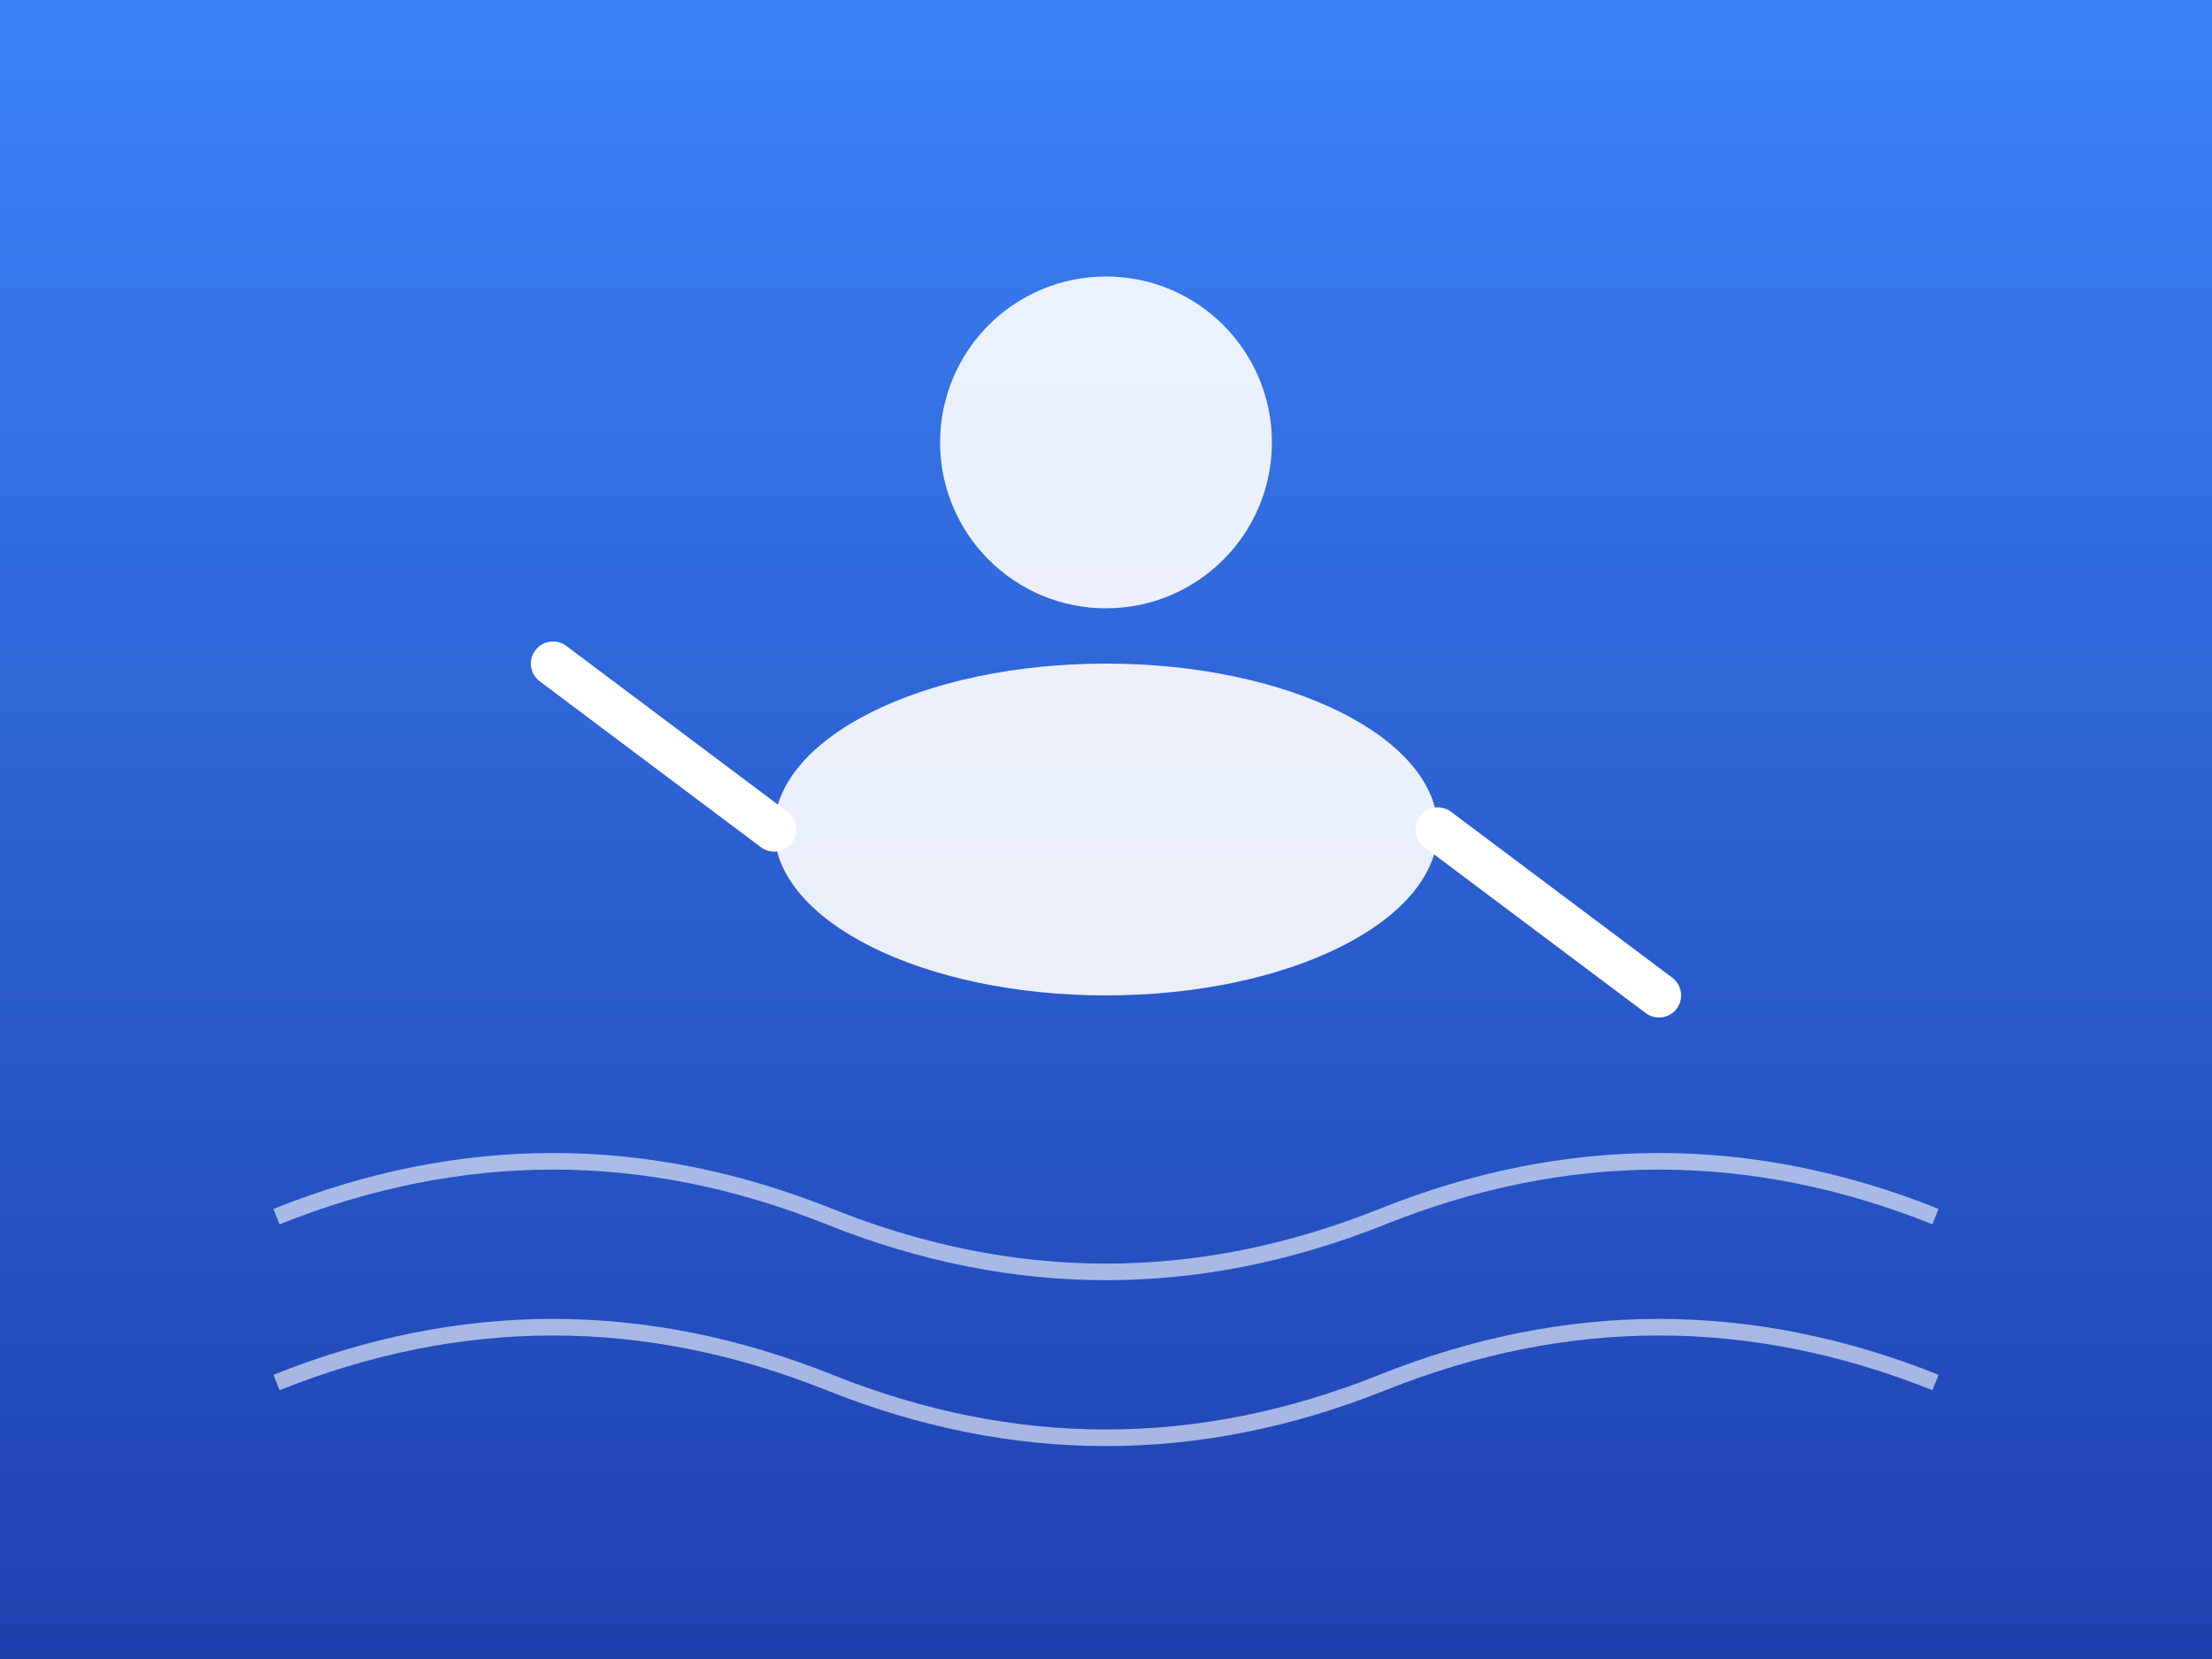
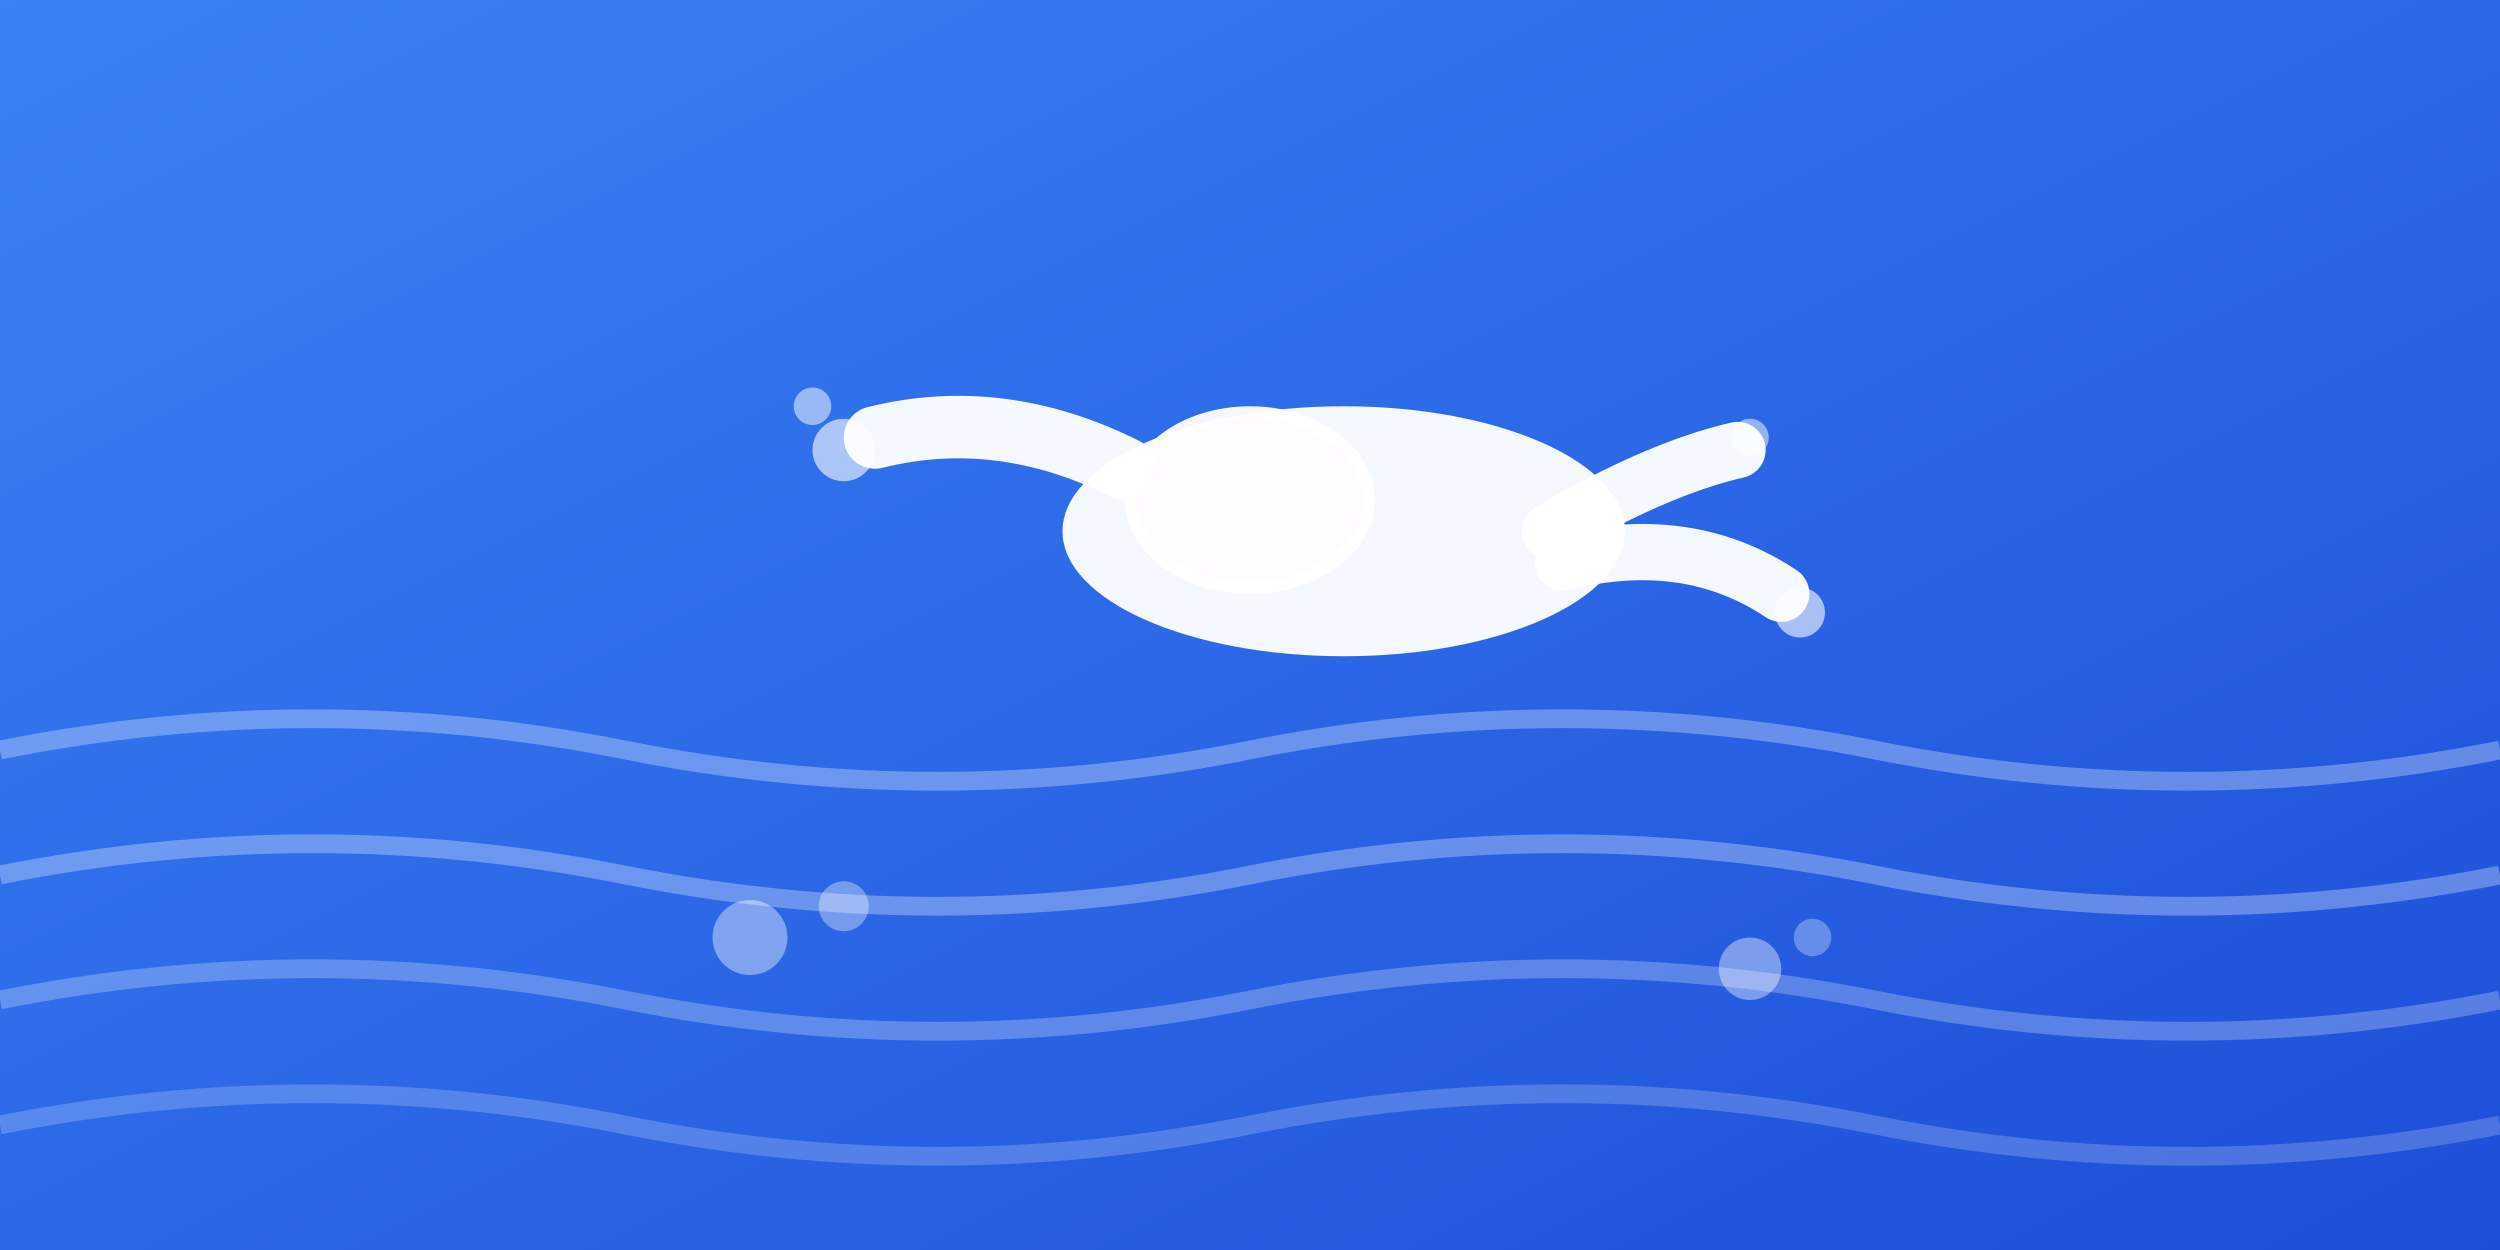
- <svg xmlns="http://www.w3.org/2000/svg" width="400" height="300">
+ <svg xmlns="http://www.w3.org/2000/svg" width="400" height="200">
  <defs>
-     <linearGradient id="swimGrad" x1="0%" y1="0%" x2="0%" y2="100%">
+     <linearGradient id="swimGrad" x1="0%" y1="0%" x2="100%" y2="100%">
      <stop offset="0%" style="stop-color:#3b82f6;stop-opacity:1" />
+       <stop offset="100%" style="stop-color:#1d4ed8;stop-opacity:1" />
+     </linearGradient>
+     <linearGradient id="waterShine" x1="0%" y1="0%" x2="0%" y2="100%">
+       <stop offset="0%" style="stop-color:#60a5fa;stop-opacity:0.8" />
+       <stop offset="50%" style="stop-color:#3b82f6;stop-opacity:1" />
      <stop offset="100%" style="stop-color:#1e40af;stop-opacity:1" />
    </linearGradient>
  </defs>
-   <rect width="400" height="300" fill="url(#swimGrad)" />
-   <circle cx="200" cy="80" r="30" fill="white" opacity="0.9" />
-   <ellipse cx="200" cy="150" rx="60" ry="30" fill="white" opacity="0.9" />
-   <line x1="140" y1="150" x2="100" y2="120" stroke="white" stroke-width="8" stroke-linecap="round" />
-   <line x1="260" y1="150" x2="300" y2="180" stroke="white" stroke-width="8" stroke-linecap="round" />
-   <path d="M 50 220 Q 100 200 150 220 T 250 220 T 350 220" stroke="white" stroke-width="3" fill="none" opacity="0.6" />
-   <path d="M 50 250 Q 100 230 150 250 T 250 250 T 350 250" stroke="white" stroke-width="3" fill="none" opacity="0.6" />
+   <rect width="400" height="200" fill="url(#swimGrad)" />
+   <path d="M 0 120 Q 50 110, 100 120 T 200 120 T 300 120 T 400 120" stroke="#ffffff" stroke-width="3" fill="none" opacity="0.3" />
+   <path d="M 0 140 Q 50 130, 100 140 T 200 140 T 300 140 T 400 140" stroke="#ffffff" stroke-width="3" fill="none" opacity="0.3" />
+   <path d="M 0 160 Q 50 150, 100 160 T 200 160 T 300 160 T 400 160" stroke="#ffffff" stroke-width="3" fill="none" opacity="0.25" />
+   <path d="M 0 180 Q 50 170, 100 180 T 200 180 T 300 180 T 400 180" stroke="#ffffff" stroke-width="3" fill="none" opacity="0.2" />
+   <g transform="translate(200, 80)">
+     <ellipse cx="0" cy="0" rx="20" ry="15" fill="#ffffff" opacity="0.95" />
+     <ellipse cx="0" cy="0" rx="18" ry="13" fill="#ec4899" opacity="0.3" />
+     <ellipse cx="15" cy="5" rx="45" ry="20" fill="#ffffff" opacity="0.95" />
+     <path d="M -20 -5 Q -40 -15, -60 -10" stroke="#ffffff" stroke-width="10" fill="none" stroke-linecap="round" opacity="0.95" />
+     <path d="M 50 10 Q 70 5, 85 15" stroke="#ffffff" stroke-width="9" fill="none" stroke-linecap="round" opacity="0.95" />
+     <path d="M 48 5 Q 65 -5, 78 -8" stroke="#ffffff" stroke-width="9" fill="none" stroke-linecap="round" opacity="0.95" />
+     <circle cx="-65" cy="-8" r="5" fill="#ffffff" opacity="0.6" />
+     <circle cx="-70" cy="-15" r="3" fill="#ffffff" opacity="0.5" />
+     <circle cx="88" cy="18" r="4" fill="#ffffff" opacity="0.6" />
+     <circle cx="80" cy="-10" r="3" fill="#ffffff" opacity="0.5" />
+   </g>
+   <circle cx="120" cy="150" r="6" fill="#ffffff" opacity="0.4" />
+   <circle cx="135" cy="145" r="4" fill="#ffffff" opacity="0.35" />
+   <circle cx="280" cy="155" r="5" fill="#ffffff" opacity="0.4" />
+   <circle cx="290" cy="150" r="3" fill="#ffffff" opacity="0.3" />
</svg>
